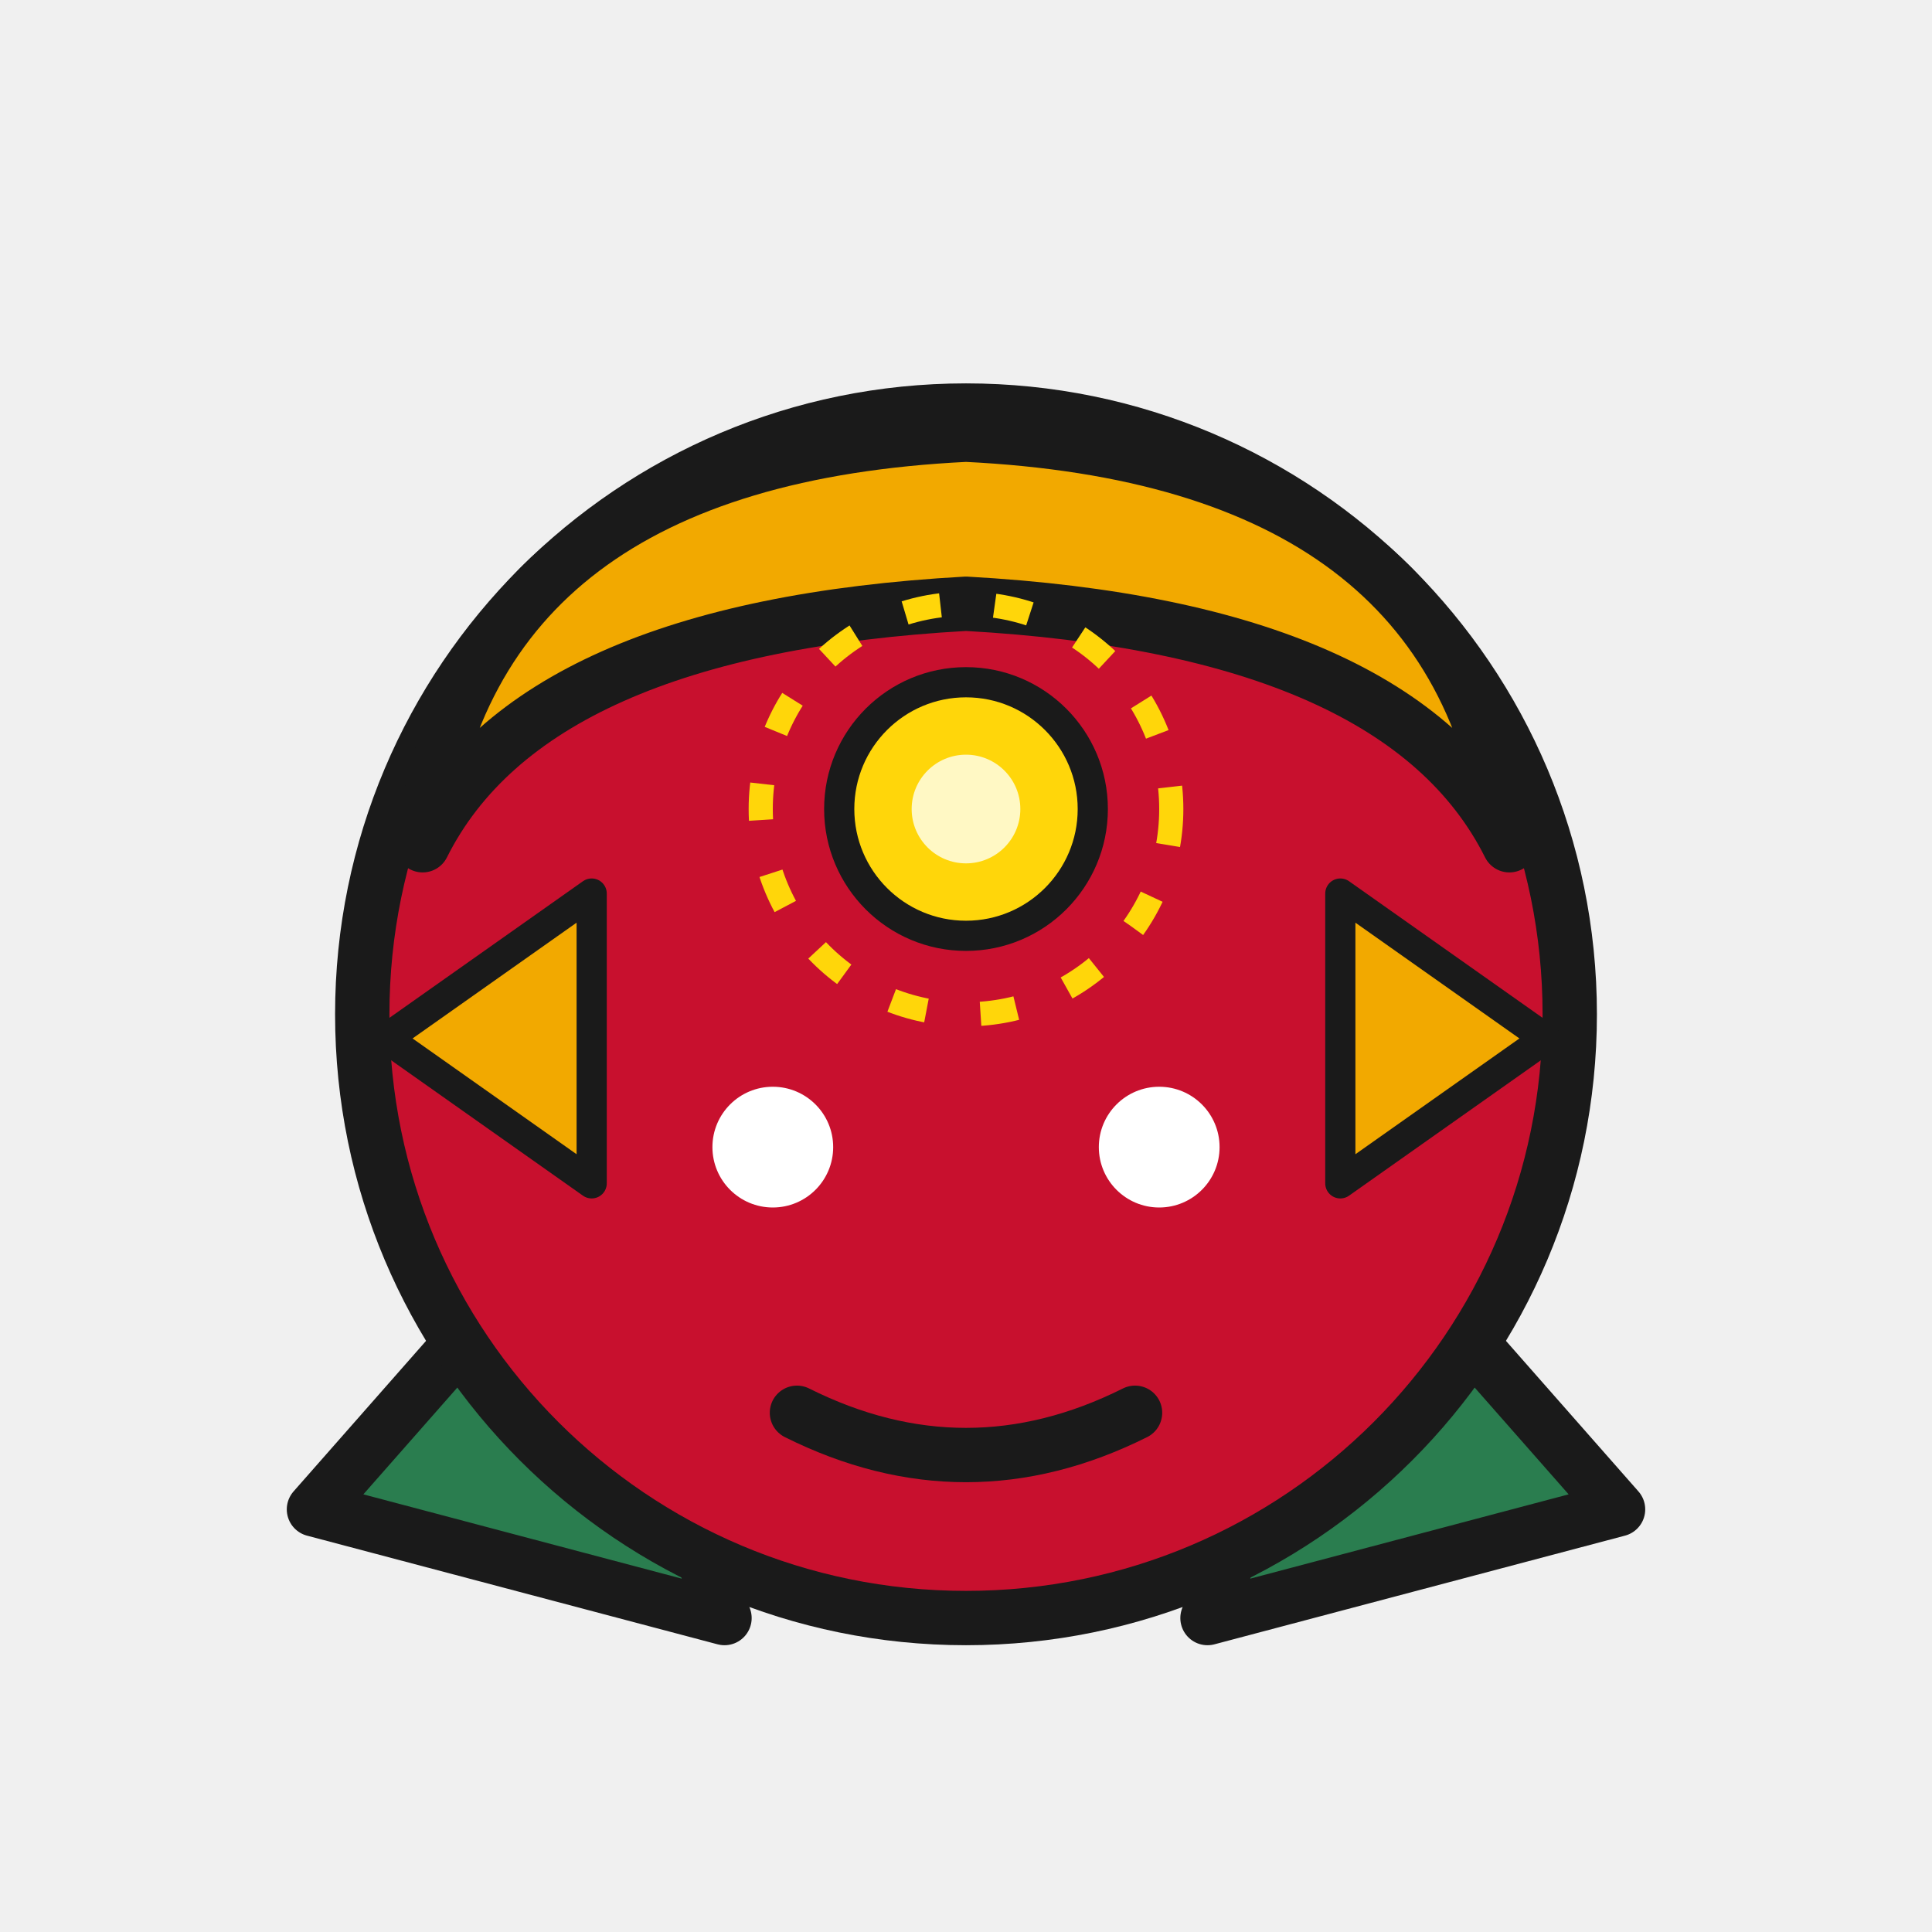
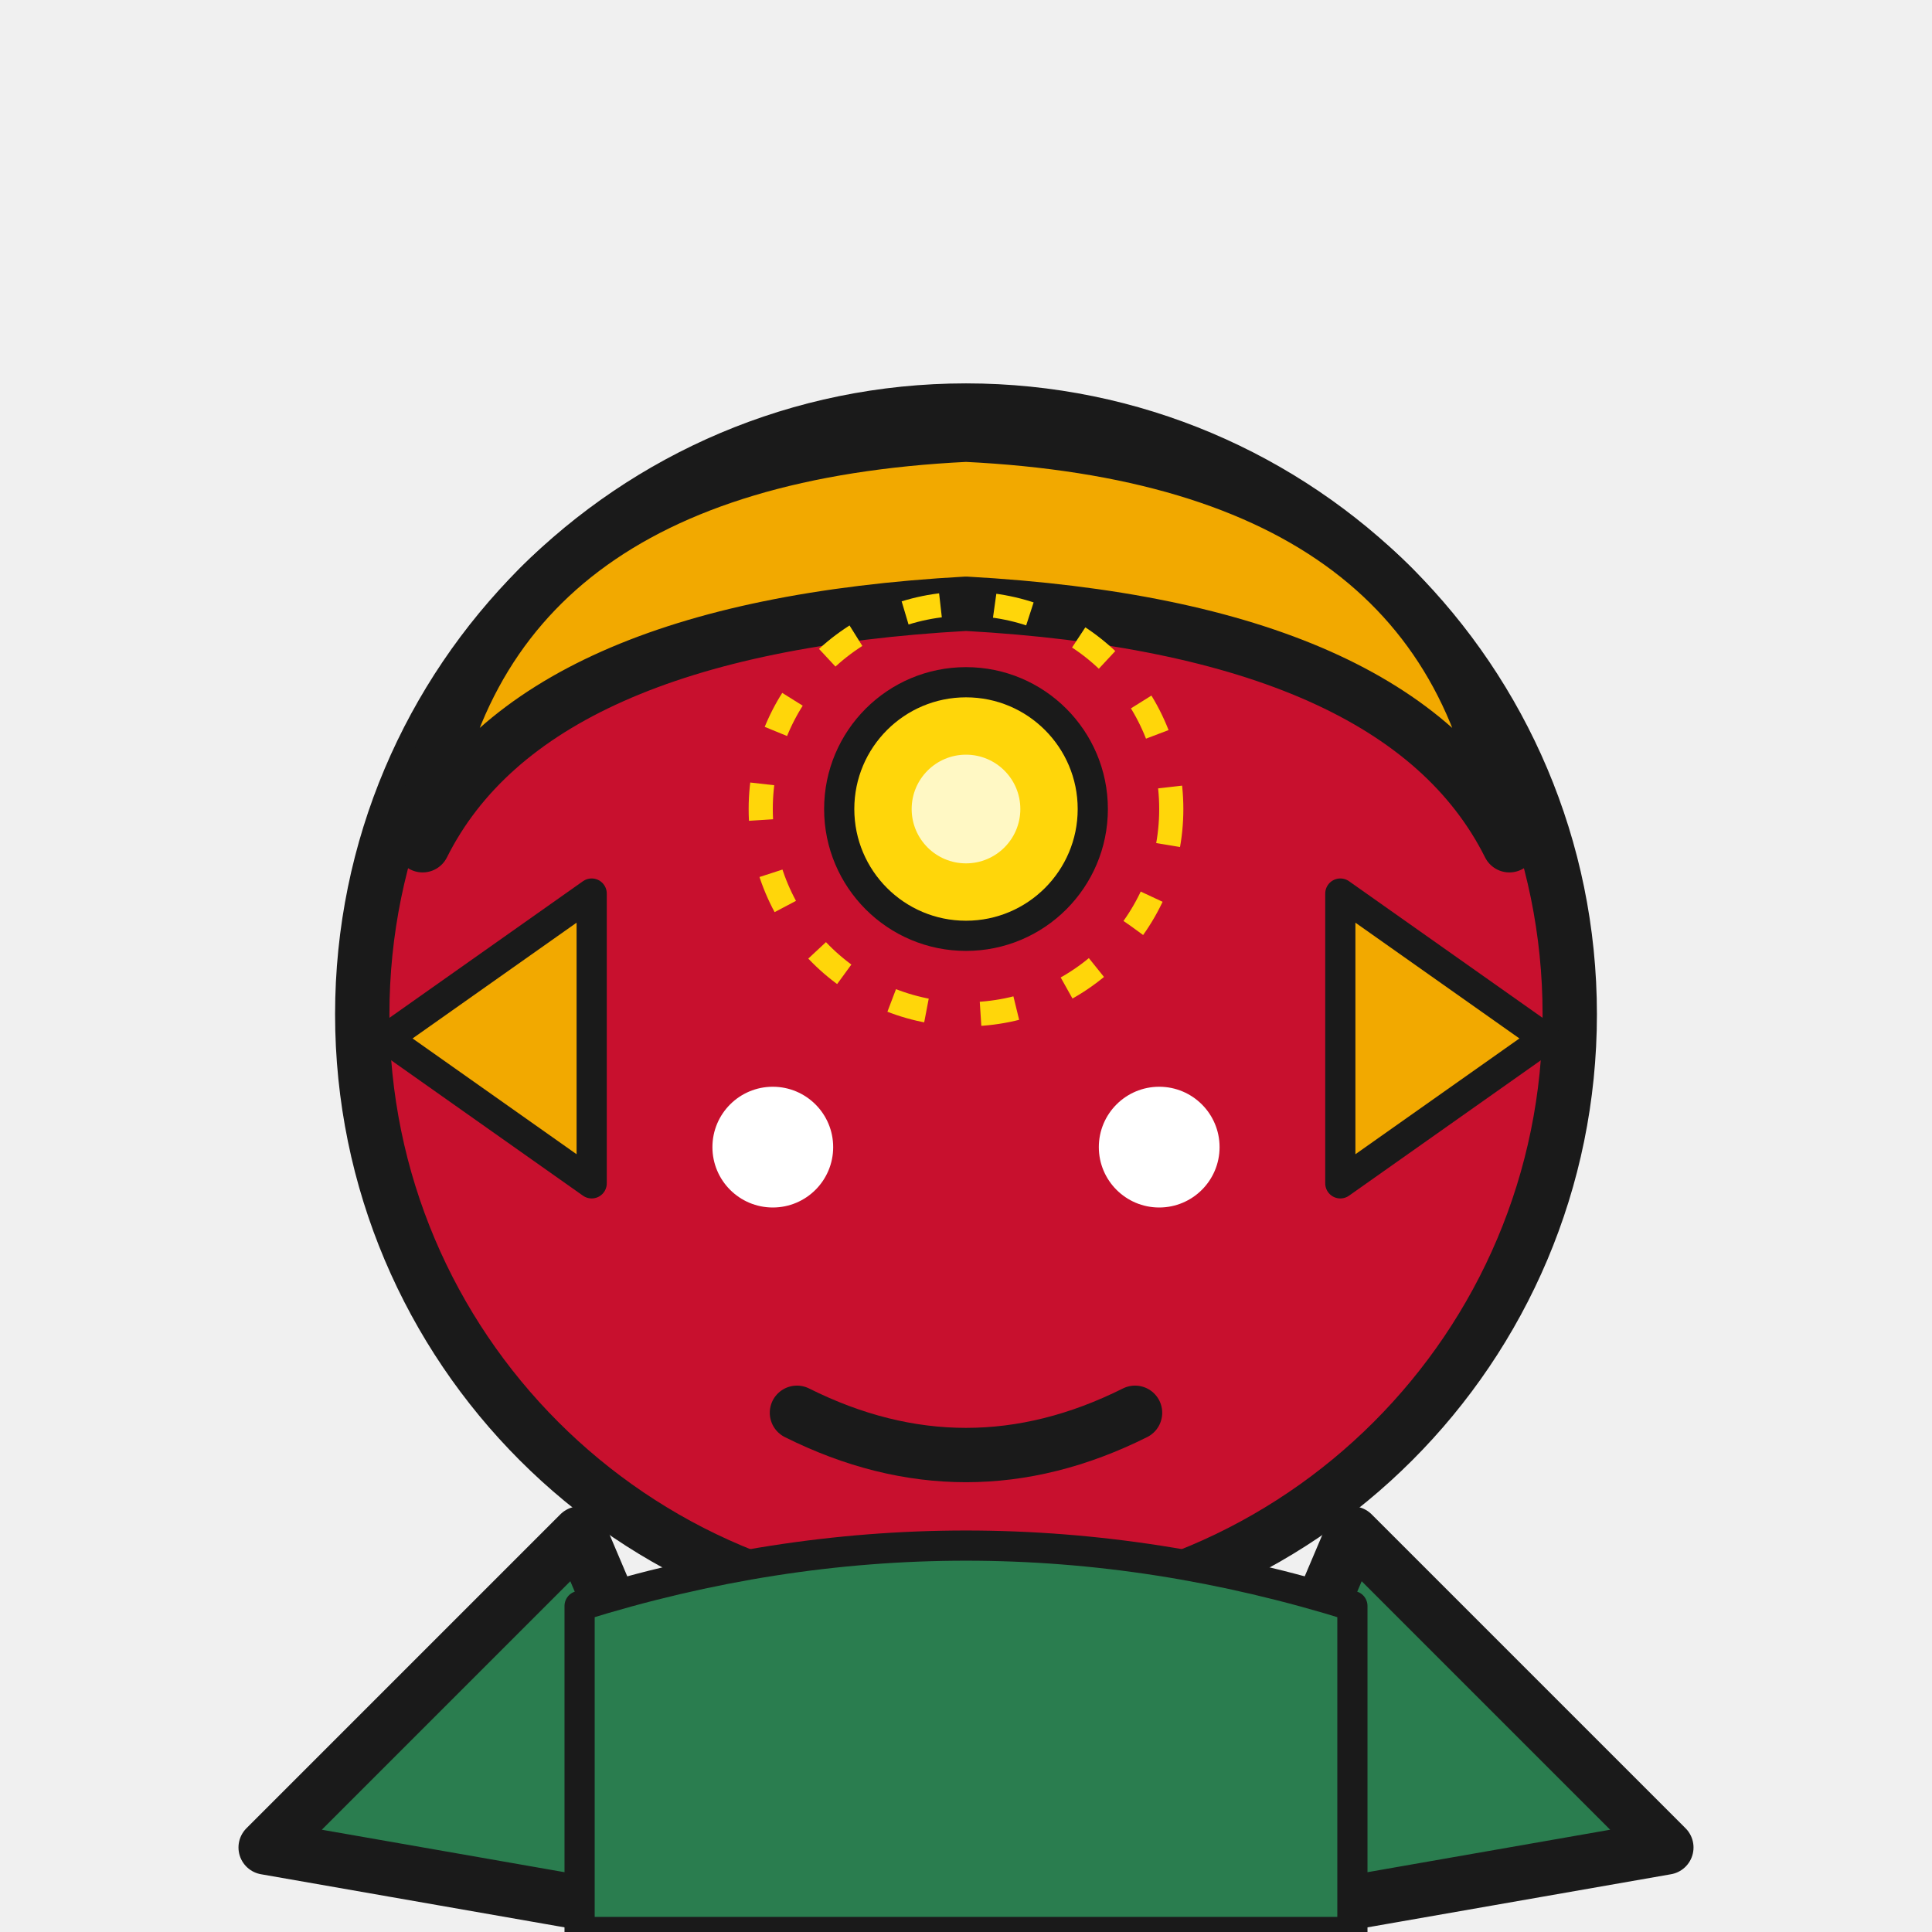
<svg xmlns="http://www.w3.org/2000/svg" viewBox="0 0 320 320">
-   <path d="M52 250 L96 200 L120 268 Z" fill="#2a7d4f" stroke="#1a1a1a" stroke-width="9" stroke-linecap="round" stroke-linejoin="round" />
-   <path d="M268 250 L224 200 L200 268 Z" fill="#2a7d4f" stroke="#1a1a1a" stroke-width="9" stroke-linecap="round" stroke-linejoin="round" />
  <circle cx="160" cy="168" r="100" fill="#c8102e" stroke="#1a1a1a" stroke-width="9" stroke-linecap="round" stroke-linejoin="round" />
  <path d="M70 140 Q78 76 160 72 Q242 76 250 140 Q232 104 160 100 Q88 104 70 140 Z" fill="#f2a900" stroke="#1a1a1a" stroke-width="9" stroke-linecap="round" stroke-linejoin="round" />
  <path d="M64 172 L98 148 L98 196 Z" fill="#f2a900" stroke="#1a1a1a" stroke-width="5" stroke-linecap="round" stroke-linejoin="round" />
  <path d="M256 172 L222 148 L222 196 Z" fill="#f2a900" stroke="#1a1a1a" stroke-width="5" stroke-linecap="round" stroke-linejoin="round" />
  <circle cx="160" cy="134" r="34" fill="none" stroke="#ffd60a" stroke-width="4" stroke-dasharray="6 9" />
  <circle cx="160" cy="134" r="21" fill="#ffd60a" stroke="#1a1a1a" stroke-width="5" stroke-linecap="round" stroke-linejoin="round" />
  <circle cx="160" cy="134" r="9" fill="#fff8c4" />
  <circle cx="128" cy="190" r="10" fill="#fff" />
  <circle cx="192" cy="190" r="10" fill="#fff" />
  <path d="M132 234 Q160 248 188 234" fill="none" stroke="#1a1a1a" stroke-width="9" stroke-linecap="round" stroke-linejoin="round" />
+   <path d="M44 306 L96 254 L124 320 Z" fill="#2a7d4f" stroke="#1a1a1a" stroke-width="9" stroke-linecap="round" stroke-linejoin="round" />
+   <path d="M276 306 L224 254 L196 320 Z" fill="#2a7d4f" stroke="#1a1a1a" stroke-width="9" stroke-linecap="round" stroke-linejoin="round" />
+   <path d="M96 266 Q160 246 224 266 L224 320 L96 320 Z" fill="#2a7d4f" stroke="#1a1a1a" stroke-width="5" stroke-linecap="round" stroke-linejoin="round" />
</svg>
